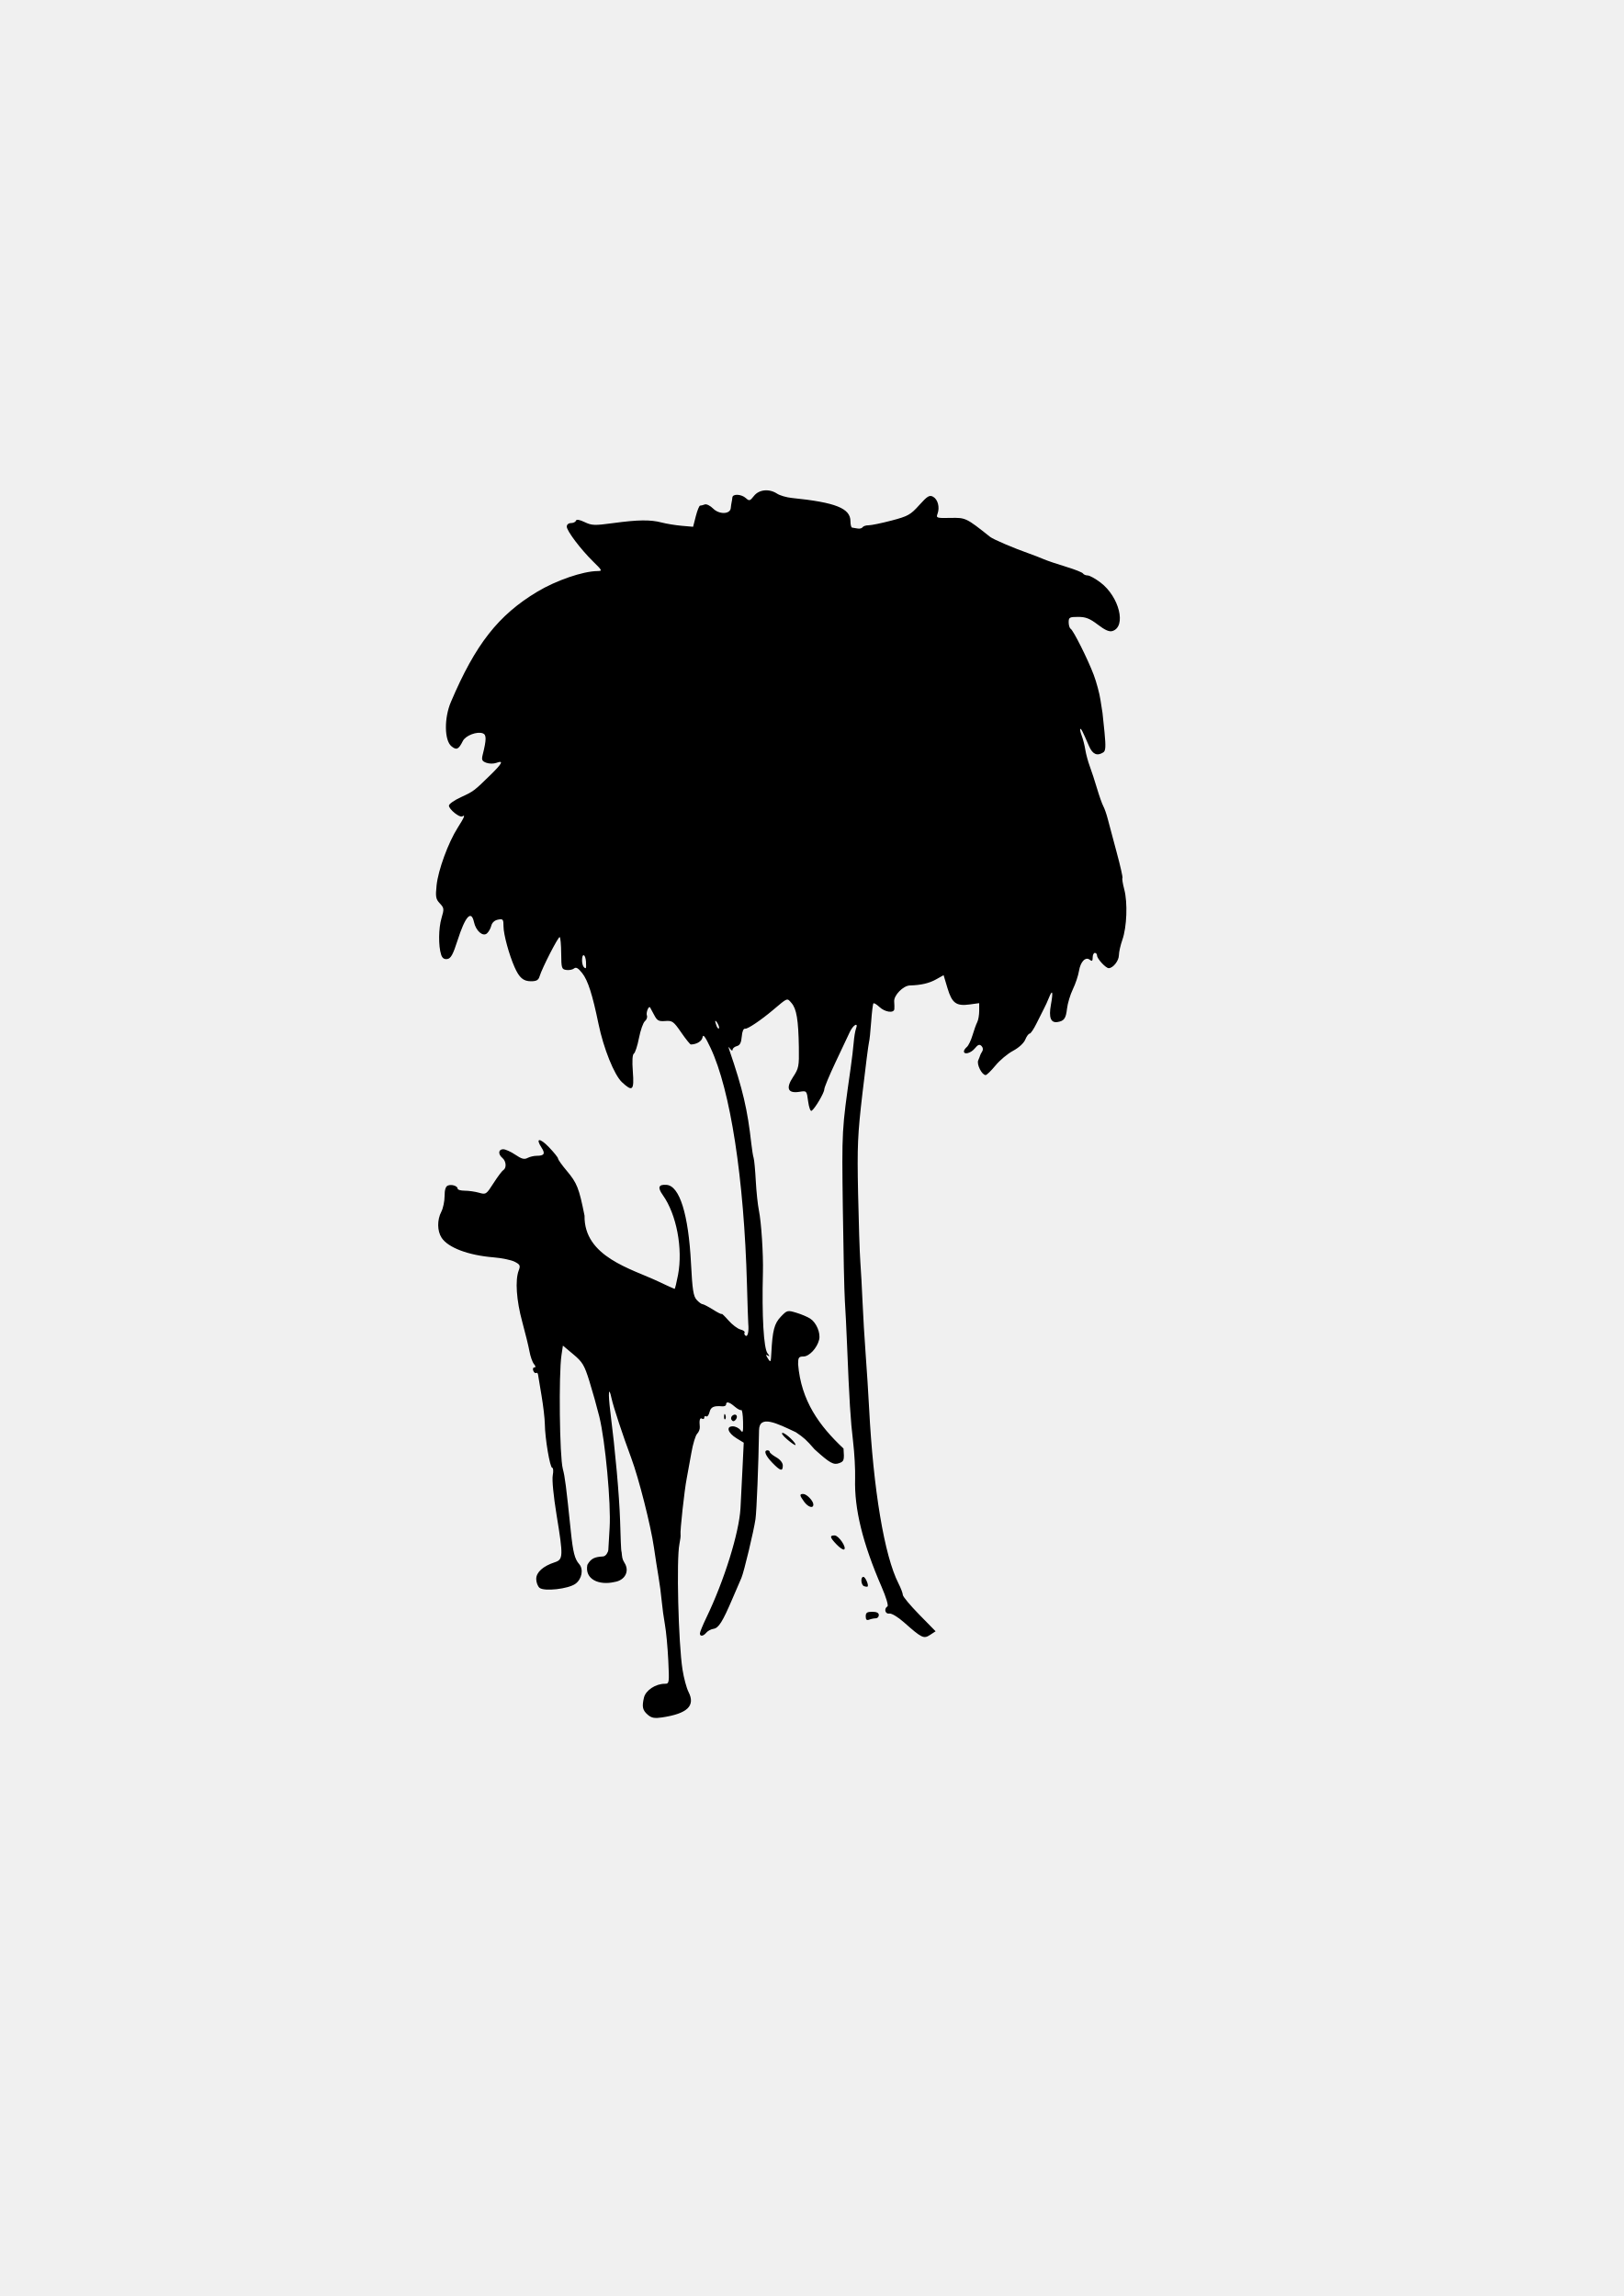
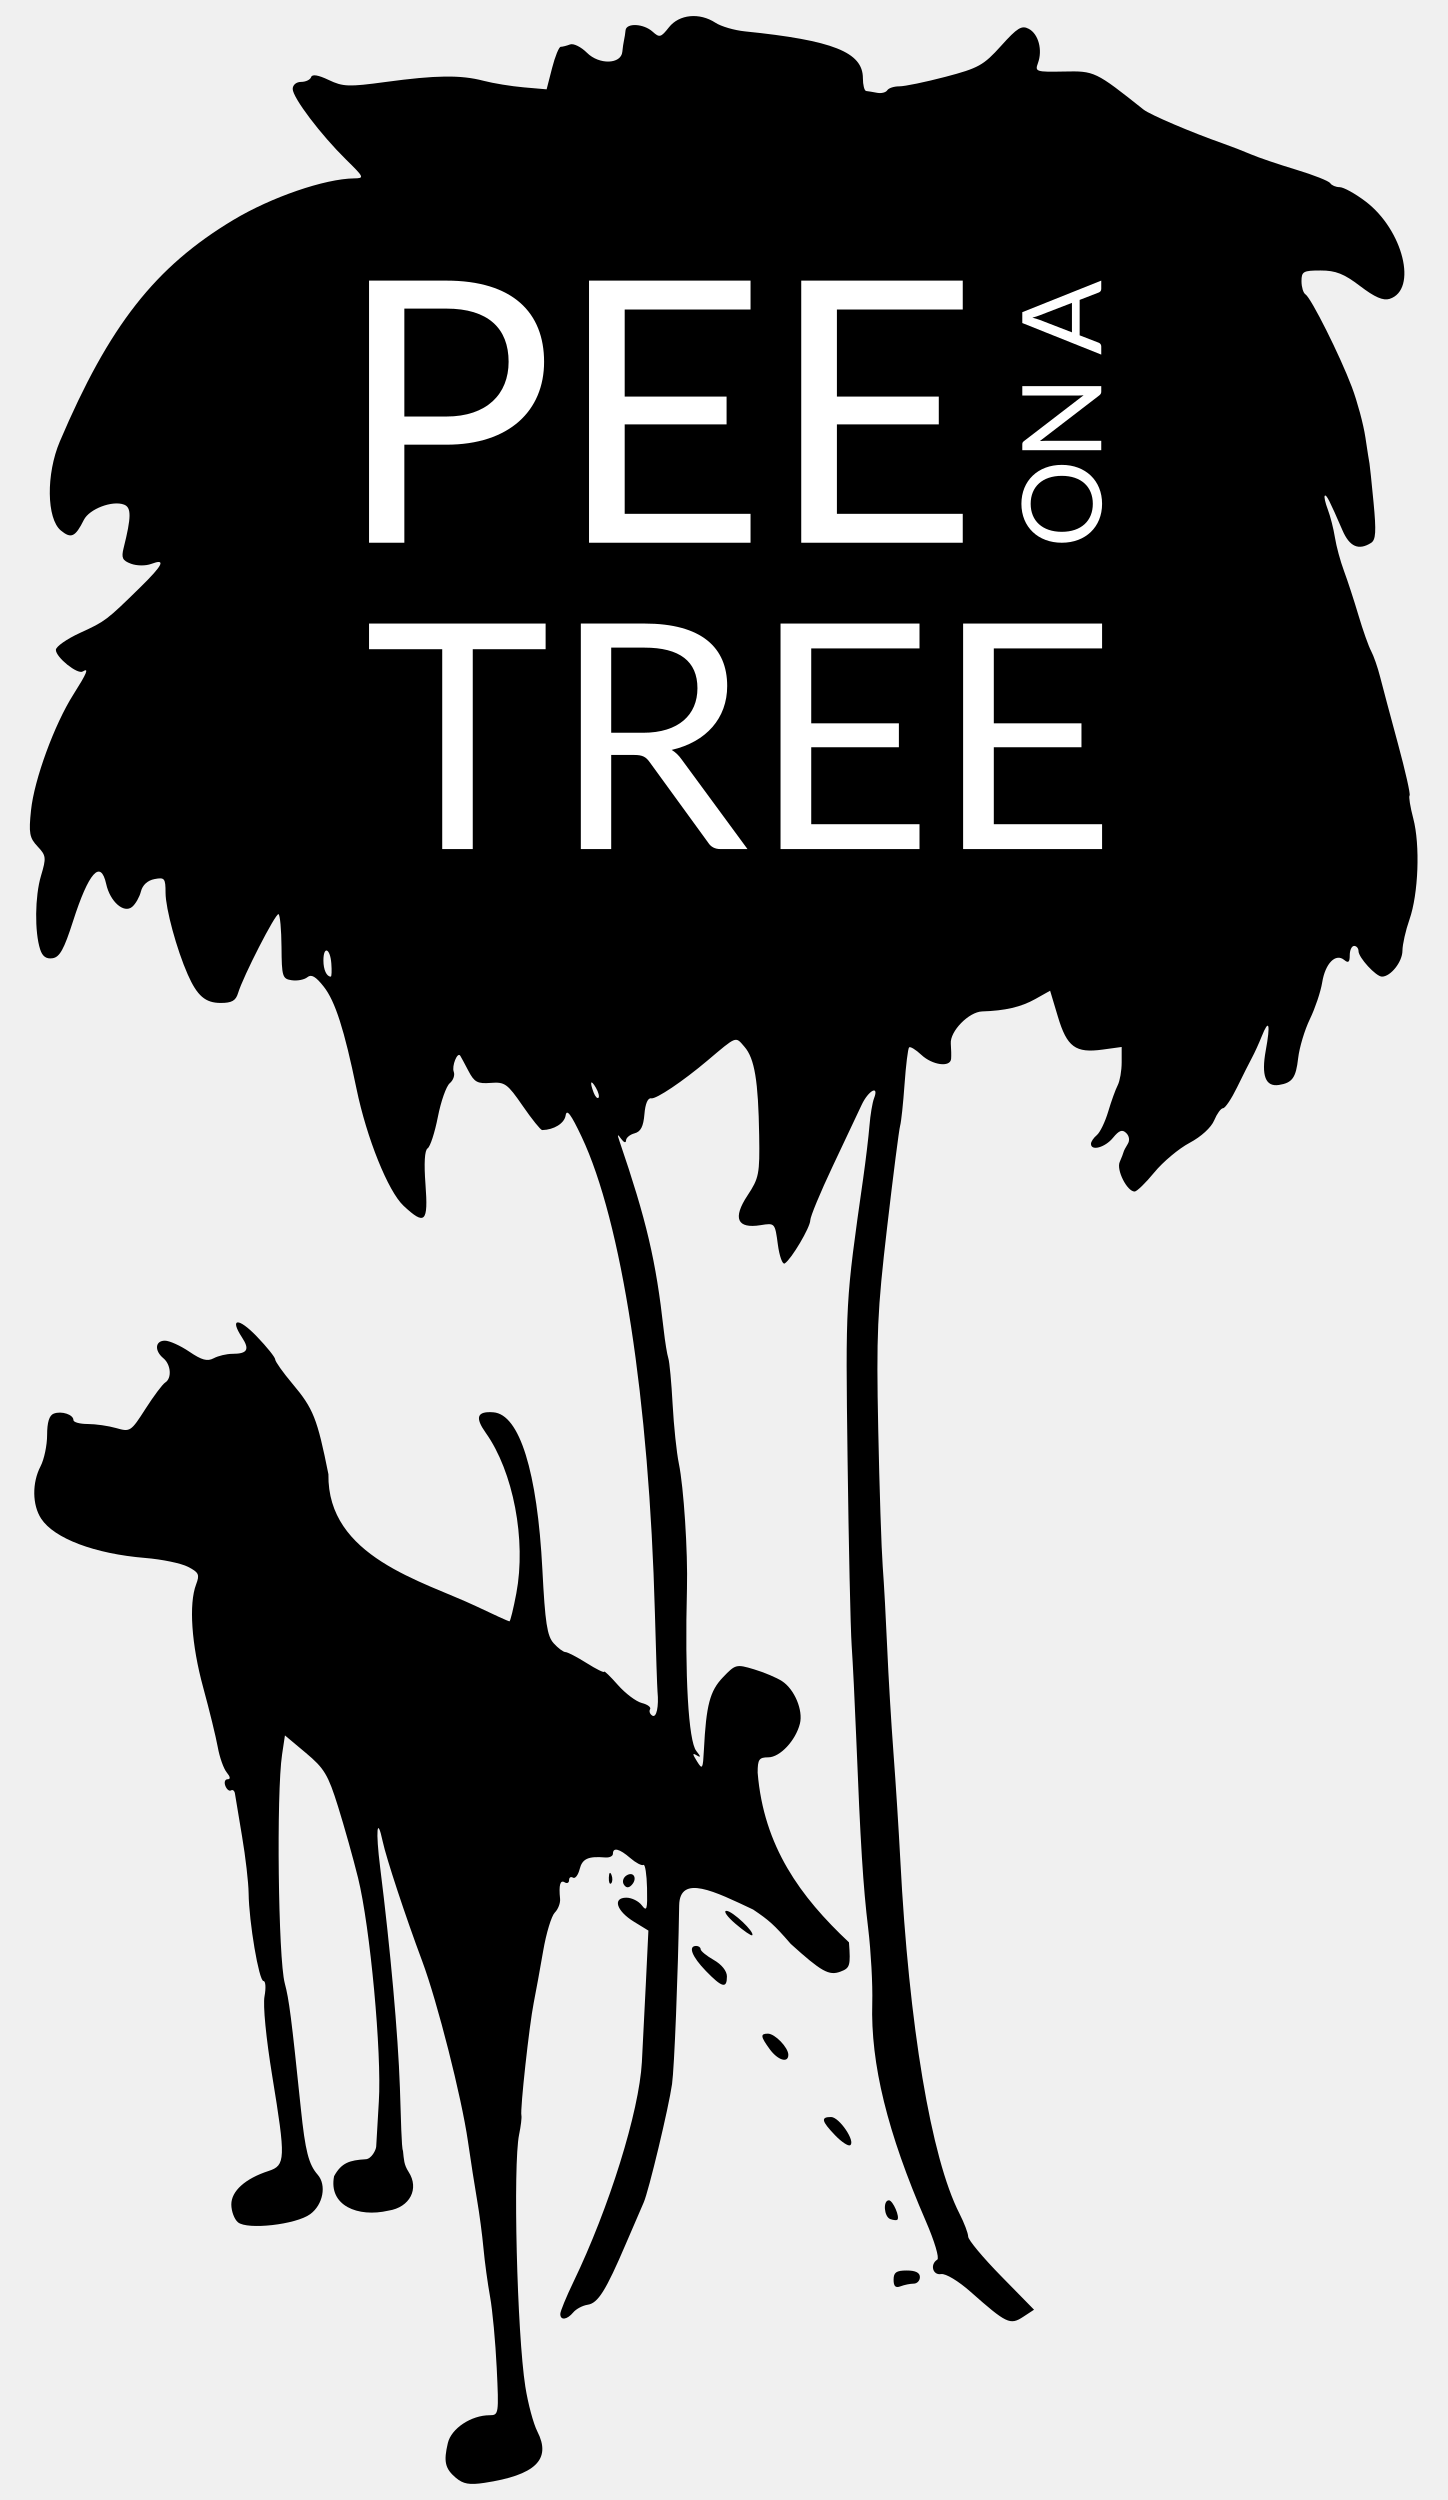
- <svg xmlns="http://www.w3.org/2000/svg" width="744.094" height="1052.362" id="svg2" version="1.1">
+ <svg xmlns="http://www.w3.org/2000/svg" width="330" height="570" id="svg2" version="1.1">
  <defs id="defs4" />
-   <g id="layer1">
-     <path style="fill:#000000" d="m 296.95,786.039 c -2.485,-2.115 -2.851,-3.692 -1.842,-7.953 0.787,-3.324 5.324,-6.335 9.544,-6.335 2.052,0 2.099,-0.312 1.598,-10.75 -0.284,-5.912 -0.965,-13.225 -1.515,-16.25 -0.549,-3.025 -1.225,-7.975 -1.501,-11 -0.276,-3.025 -0.929,-7.975 -1.452,-11 -0.522,-3.025 -1.469,-9.1 -2.103,-13.5 -1.447,-10.037 -6.966,-31.776 -10.409,-41 -3.84,-10.287 -8.209,-23.523 -9.017,-27.322 -1.294,-6.078 -1.638,-2.52 -0.576,5.958 2.338,18.675 4.077,38.06 4.495,50.109 0.243,7.01 0.364,13.912 0.705,14.464 0.226,2.043 0.187,3.098 1.266,4.788 2.52,3.846 0.312,8.117 -4.579,8.857 -6.969,1.618 -13.713,-1.145 -12.396,-7.856 1.699,-3.097 3.562,-3.633 7.135,-3.858 1.407,0 2.448,-2.204 2.467,-2.892 0.019,-0.688 0.289,-5.3 0.6,-10.25 0.694,-11.042 -1.981,-39.857 -4.734,-51 -1.087,-4.4 -3.139,-11.716 -4.558,-16.257 -2.281,-7.297 -3.135,-8.721 -7.348,-12.248 l -4.767,-3.991 -0.65,4.335 c -1.321,8.812 -0.882,46.532 0.607,52.162 0.996,3.765 1.493,7.632 3.666,28.549 1.012,9.743 1.779,12.757 3.844,15.113 2.075,2.367 1.235,6.825 -1.693,8.986 -3.234,2.388 -14.337,3.647 -16.479,1.87 -0.837,-0.695 -1.521,-2.527 -1.521,-4.072 0,-3.057 3.167,-5.902 8.5,-7.636 3.872,-1.259 3.928,-2.708 0.839,-21.591 -1.431,-8.752 -2.152,-16.197 -1.767,-18.25 0.358,-1.907 0.25,-3.468 -0.24,-3.468 -1.034,0 -3.307,-13.428 -3.387,-20.008 -0.03,-2.47 -0.706,-8.317 -1.501,-12.992 -0.796,-4.675 -1.521,-9.043 -1.612,-9.706 -0.091,-0.663 -0.493,-1.003 -0.894,-0.756 -0.401,0.248 -0.987,-0.222 -1.302,-1.044 -0.315,-0.822 -0.082,-1.494 0.518,-1.494 0.703,0 0.633,-0.552 -0.198,-1.553 -0.709,-0.854 -1.627,-3.442 -2.041,-5.75 -0.414,-2.308 -1.914,-8.448 -3.333,-13.644 -2.667,-9.759 -3.302,-19.026 -1.61,-23.477 0.854,-2.247 0.633,-2.729 -1.845,-4.011 -1.549,-0.801 -5.924,-1.71 -9.721,-2.019 -11.522,-0.939 -20.792,-4.435 -23.756,-8.959 -2.048,-3.126 -2.108,-8.181 -0.142,-11.951 0.822,-1.575 1.494,-4.79 1.494,-7.143 0,-2.881 0.49,-4.467 1.5,-4.854 1.78,-0.683 4.5,0.204 4.5,1.469 0,0.491 1.465,0.893 3.257,0.893 1.791,0 4.721,0.42 6.512,0.934 3.171,0.909 3.343,0.796 6.66,-4.39 1.873,-2.928 3.893,-5.624 4.488,-5.993 1.565,-0.967 1.33,-4.102 -0.417,-5.551 -2.082,-1.728 -1.877,-4 0.36,-4 1.023,0 3.522,1.128 5.554,2.506 2.858,1.94 4.118,2.279 5.574,1.5 1.034,-0.554 2.96,-1.006 4.28,-1.006 3.4,0 3.973,-0.984 2.173,-3.731 -2.929,-4.471 -0.847,-4.614 3.364,-0.232 2.307,2.401 4.195,4.757 4.195,5.235 0,0.478 1.771,2.975 3.936,5.549 4.769,5.67 5.641,7.864 8.202,20.634 -0.304,18.861 21.476,24.318 33.698,30.102 3.965,1.894 7.373,3.444 7.573,3.444 0.2,0 0.908,-2.883 1.573,-6.407 2.289,-12.129 -0.691,-27.757 -6.973,-36.58 -2.519,-3.538 -1.988,-4.969 1.741,-4.682 5.959,0.458 10.021,13.515 11.174,35.915 0.624,12.13 1.081,15.101 2.572,16.75 0.998,1.102 2.203,2.004 2.679,2.004 0.476,0 2.656,1.131 4.845,2.513 2.189,1.382 3.98,2.266 3.98,1.965 0,-0.301 1.4,1.047 3.111,2.996 1.711,1.949 4.183,3.813 5.493,4.141 1.31,0.329 2.152,0.969 1.872,1.422 -0.28,0.453 -0.052,1.107 0.507,1.452 0.951,0.588 1.52,-2.042 1.187,-5.49 -0.08,-0.825 -0.348,-8.925 -0.597,-18 -1.332,-48.581 -7.587,-89.2 -16.707,-108.5 -2.429,-5.14 -3.397,-6.429 -3.643,-4.852 -0.281,1.801 -2.651,3.28 -5.351,3.338 -0.346,0.008 -2.339,-2.471 -4.431,-5.507 -3.508,-5.093 -4.074,-5.5 -7.307,-5.25 -3.006,0.232 -3.727,-0.155 -5.069,-2.729 -0.861,-1.65 -1.702,-3.212 -1.87,-3.471 -0.64,-0.99 -1.984,2.358 -1.478,3.678 0.293,0.764 -0.118,1.93 -0.913,2.591 -0.795,0.661 -2.017,4.125 -2.716,7.699 -0.698,3.573 -1.748,6.792 -2.331,7.153 -0.683,0.422 -0.856,3.368 -0.487,8.253 0.655,8.655 -0.123,9.409 -4.999,4.847 -3.52,-3.293 -8.423,-15.486 -10.73,-26.681 -2.778,-13.482 -4.847,-19.941 -7.455,-23.268 -1.827,-2.331 -2.841,-2.921 -3.742,-2.173 -0.68,0.564 -2.273,0.879 -3.541,0.699 -2.158,-0.306 -2.309,-0.788 -2.361,-7.572 -0.031,-3.985 -0.338,-7.36 -0.683,-7.5 -0.667,-0.271 -8.084,14.203 -9.221,17.995 -0.521,1.738 -1.42,2.25 -3.953,2.25 -3.511,0 -5.361,-1.598 -7.526,-6.5 -2.517,-5.699 -5.046,-15.012 -5.054,-18.611 -0.007,-3.316 -0.213,-3.572 -2.518,-3.131 -1.577,0.301 -2.729,1.351 -3.098,2.82 -0.323,1.287 -1.227,2.871 -2.008,3.519 -1.888,1.567 -5.027,-1.197 -5.906,-5.201 -1.264,-5.754 -3.993,-2.693 -7.574,8.492 -2.044,6.386 -3.036,8.177 -4.664,8.42 -1.43,0.213 -2.299,-0.404 -2.817,-2 -1.294,-3.987 -1.206,-12.129 0.18,-16.778 1.242,-4.164 1.189,-4.623 -0.781,-6.719 -1.846,-1.965 -2.034,-3.012 -1.485,-8.27 0.73,-6.988 5.329,-19.547 9.655,-26.368 3.12,-4.92 3.628,-6.174 2.125,-5.245 -1.192,0.737 -6.118,-3.23 -6.118,-4.927 0,-0.745 2.488,-2.493 5.53,-3.886 5.764,-2.639 5.997,-2.815 13.72,-10.388 5.224,-5.122 5.927,-6.621 2.5,-5.33 -1.252,0.472 -3.299,0.456 -4.615,-0.035 -1.973,-0.736 -2.251,-1.336 -1.679,-3.622 1.759,-7.026 1.78,-9.212 0.095,-9.858 -2.659,-1.02 -7.924,0.981 -9.174,3.486 -1.947,3.906 -2.897,4.345 -5.231,2.422 -3.269,-2.693 -3.393,-12.895 -0.248,-20.29 11.257,-26.466 21.727,-39.829 39.6,-50.546 8.641,-5.181 20.814,-9.367 27.5,-9.457 2.389,-0.032 2.308,-0.221 -1.811,-4.265 -5.796,-5.69 -12.189,-14.147 -12.189,-16.125 0,-0.917 0.823,-1.607 1.917,-1.607 1.054,0 2.08,-0.49 2.28,-1.089 0.239,-0.717 1.604,-0.497 3.998,0.644 3.28,1.564 4.545,1.61 12.97,0.465 11.525,-1.565 17.163,-1.635 22.336,-0.276 2.2,0.578 6.338,1.253 9.197,1.501 l 5.197,0.45 1.243,-4.848 c 0.683,-2.666 1.571,-4.848 1.972,-4.848 0.401,0 1.362,-0.243 2.135,-0.539 0.773,-0.297 2.506,0.561 3.851,1.905 2.775,2.775 7.792,2.63 8.059,-0.233 0.084,-0.898 0.257,-2.083 0.385,-2.633 0.128,-0.55 0.284,-1.562 0.348,-2.25 0.162,-1.753 4.116,-1.559 6.173,0.302 1.566,1.417 1.889,1.331 3.723,-1 2.335,-2.968 6.966,-3.42 10.607,-1.034 1.274,0.835 4.296,1.719 6.715,1.964 20.088,2.039 26.898,4.741 26.898,10.673 0,1.565 0.338,2.879 0.75,2.922 0.412,0.042 1.536,0.227 2.496,0.411 0.96,0.184 1.999,-0.075 2.309,-0.577 0.31,-0.501 1.549,-0.905 2.754,-0.897 1.205,0.007 5.929,-0.968 10.498,-2.167 7.549,-1.981 8.709,-2.627 12.706,-7.072 3.72,-4.138 4.695,-4.734 6.321,-3.864 2.207,1.181 3.175,4.834 2.072,7.817 -0.718,1.94 -0.412,2.039 5.919,1.909 7.011,-0.144 7.139,-0.082 18.176,8.685 1.462,1.161 10.969,5.22 18,7.685 1.925,0.675 4.85,1.809 6.5,2.521 1.65,0.711 6.263,2.278 10.251,3.481 3.988,1.203 7.502,2.593 7.809,3.089 0.307,0.496 1.274,0.902 2.151,0.902 0.876,0 3.525,1.462 5.885,3.25 8.588,6.503 11.958,20.17 5.481,22.225 -1.445,0.459 -3.394,-0.389 -6.701,-2.914 -3.697,-2.823 -5.567,-3.561 -9.02,-3.561 -3.952,0 -4.356,0.227 -4.356,2.441 0,1.343 0.406,2.692 0.903,2.999 1.28,0.791 7.86,13.93 10.57,21.105 1.256,3.325 2.648,8.5 3.095,11.5 0.447,3 0.867,5.68 0.934,5.955 0.067,0.275 0.483,4.267 0.925,8.87 0.638,6.649 0.522,8.548 -0.562,9.235 -2.836,1.796 -4.898,0.893 -6.519,-2.855 -2.974,-6.875 -3.679,-8.25 -4.041,-7.887 -0.198,0.198 0.115,1.609 0.695,3.135 0.58,1.526 1.311,4.401 1.625,6.389 0.313,1.987 1.241,5.414 2.062,7.614 0.821,2.2 2.31,6.763 3.31,10.141 1,3.377 2.295,7.032 2.877,8.12 0.583,1.089 1.502,3.725 2.042,5.859 0.541,2.134 2.373,9 4.071,15.259 1.699,6.259 2.895,11.573 2.658,11.81 -0.237,0.237 0.139,2.59 0.835,5.229 1.602,6.072 1.181,17.234 -0.871,23.081 -0.868,2.475 -1.585,5.668 -1.593,7.095 -0.014,2.534 -2.679,5.905 -4.669,5.905 -1.354,0 -5.346,-4.342 -5.346,-5.814 0,-0.652 -0.45,-1.186 -1,-1.186 -0.55,0 -1,0.955 -1,2.122 0,1.587 -0.316,1.86 -1.253,1.083 -1.97,-1.635 -4.331,0.77 -5.032,5.127 -0.339,2.107 -1.599,5.861 -2.799,8.341 -1.2,2.48 -2.407,6.503 -2.682,8.941 -0.502,4.453 -1.335,5.61 -4.38,6.085 -3.065,0.478 -4.052,-2.11 -3.002,-7.873 1.112,-6.1 0.741,-7.388 -0.923,-3.205 -0.63,1.584 -1.632,3.779 -2.227,4.879 -0.595,1.1 -2.122,4.138 -3.395,6.75 -1.272,2.612 -2.708,4.75 -3.19,4.75 -0.482,0 -1.391,1.244 -2.021,2.764 -0.675,1.63 -2.977,3.736 -5.61,5.133 -2.456,1.303 -6.075,4.334 -8.043,6.736 -1.968,2.402 -3.988,4.367 -4.489,4.367 -1.722,0 -4.204,-4.92 -3.402,-6.742 0.425,-0.967 0.819,-1.983 0.875,-2.258 0.056,-0.275 0.483,-1.102 0.949,-1.837 0.506,-0.799 0.371,-1.806 -0.336,-2.5 -0.903,-0.887 -1.62,-0.629 -3.023,1.087 -1.809,2.213 -5.019,3.091 -5.019,1.372 0,-0.483 0.601,-1.376 1.335,-1.986 0.734,-0.609 1.903,-3.027 2.598,-5.372 0.694,-2.345 1.668,-5.046 2.165,-6.001 0.496,-0.955 0.903,-3.309 0.903,-5.231 l 0,-3.494 -4.35,0.596 c -6.188,0.848 -8.115,-0.57 -10.191,-7.502 l -1.774,-5.921 -3.399,1.909 c -3.214,1.805 -6.884,2.659 -12.082,2.812 -3.046,0.09 -7.388,4.54 -7.162,7.341 0.099,1.225 0.13,2.789 0.069,3.477 -0.177,2 -4.275,1.444 -6.792,-0.921 -1.271,-1.194 -2.525,-1.956 -2.786,-1.695 -0.262,0.262 -0.729,4.051 -1.039,8.421 -0.31,4.37 -0.762,8.62 -1.006,9.445 -0.244,0.825 -1.578,11.24 -2.965,23.144 -2.243,19.251 -2.468,24.337 -2.028,46 0.272,13.396 0.733,27.506 1.025,31.356 0.292,3.85 0.75,12.175 1.019,18.5 0.269,6.325 0.913,17.125 1.432,24 0.519,6.875 1.223,17.9 1.565,24.5 1.948,37.583 7.012,67.849 13.471,80.51 1.097,2.151 1.995,4.519 1.995,5.263 0,0.744 3.38,4.798 7.51,9.01 l 7.51,7.658 -2.51,1.645 c -2.934,1.923 -3.774,1.521 -11.942,-5.71 -2.818,-2.495 -5.711,-4.234 -6.75,-4.058 -1.907,0.323 -2.581,-2.228 -0.868,-3.287 0.536,-0.331 -0.604,-4.169 -2.616,-8.809 -8.765,-20.207 -12.607,-35.859 -12.202,-49.722 0.12,-4.125 -0.298,-11.775 -0.93,-17 -1.156,-9.565 -1.756,-19.157 -2.749,-44 -0.297,-7.425 -0.755,-16.65 -1.018,-20.5 -0.263,-3.85 -0.683,-22.975 -0.933,-42.5 -0.462,-36.081 -0.489,-35.598 3.56,-64 0.588,-4.125 1.232,-9.525 1.431,-12 0.199,-2.475 0.668,-5.287 1.042,-6.25 1.227,-3.153 -1.267,-1.831 -2.83,1.5 -0.839,1.788 -3.815,8.098 -6.614,14.024 -2.799,5.926 -5.089,11.447 -5.089,12.27 0,1.611 -4.329,8.923 -5.833,9.853 -0.503,0.311 -1.208,-1.646 -1.566,-4.349 -0.649,-4.895 -0.665,-4.912 -3.923,-4.383 -5.362,0.87 -6.436,-1.562 -2.99,-6.773 2.622,-3.965 2.802,-4.892 2.659,-13.681 -0.202,-12.489 -1.042,-17.553 -3.352,-20.216 -2.102,-2.424 -1.642,-2.597 -8.499,3.19 -5.587,4.715 -11.646,8.784 -12.752,8.563 -0.78,-0.155 -1.362,1.193 -1.561,3.613 -0.231,2.816 -0.84,3.998 -2.25,4.367 -1.063,0.278 -1.94,1.016 -1.948,1.639 -0.01,0.625 -0.499,0.461 -1.094,-0.367 -0.87,-1.21 -0.947,-1.113 -0.396,0.5 6.173,18.088 8.327,27.276 10.08,43 0.307,2.75 0.781,5.673 1.055,6.496 0.274,0.823 0.715,5.548 0.982,10.5 0.267,4.952 0.905,11.029 1.418,13.504 1.112,5.364 2.072,20.123 1.853,28.5 -0.52,19.871 0.342,34.851 2.132,37.054 1.025,1.261 1.075,1.582 0.163,1.033 -1.099,-0.661 -1.099,-0.433 0,1.341 1.222,1.974 1.343,1.771 1.569,-2.645 0.525,-10.237 1.357,-13.407 4.337,-16.526 2.851,-2.983 3.05,-3.034 7.103,-1.82 2.294,0.687 5.17,1.904 6.391,2.705 2.822,1.849 4.825,6.623 4.058,9.676 -0.968,3.858 -4.556,7.682 -7.208,7.682 -2.107,0 -2.427,0.461 -2.427,3.5 1.373,16.818 9.728,28.276 20.82,38.685 0.388,5.357 0.241,5.857 -1.95,6.678 -2.604,0.975 -4.312,0.021 -11.33,-6.331 -3.853,-4.453 -4.968,-5.39 -8.568,-7.825 -8.727,-4.111 -16.725,-8.168 -16.866,-0.957 -0.256,15.822 -1.103,37.045 -1.626,40.75 -0.753,5.334 -5.338,24.481 -6.466,27 -0.492,1.1 -2.314,5.322 -4.048,9.382 -4.582,10.728 -6.368,13.58 -8.722,13.928 -1.154,0.171 -2.635,0.958 -3.292,1.75 -1.412,1.702 -2.95,1.887 -2.95,0.354 0,-0.597 1.337,-3.86 2.971,-7.25 8.182,-16.978 15.004,-38.873 15.629,-50.164 0.183,-3.3 0.592,-11.4 0.909,-18 l 0.577,-12 -3.282,-2.013 c -4.005,-2.457 -4.965,-5.487 -1.738,-5.487 1.217,0 2.804,0.787 3.526,1.75 1.132,1.508 1.295,0.962 1.185,-3.951 -0.07,-3.135 -0.441,-5.507 -0.824,-5.271 -0.383,0.236 -1.722,-0.461 -2.978,-1.549 -2.493,-2.162 -3.976,-2.532 -3.976,-0.991 0,0.544 -0.787,0.922 -1.75,0.842 -3.897,-0.327 -5.241,0.287 -5.838,2.663 -0.344,1.371 -1.028,2.245 -1.519,1.941 -0.491,-0.304 -0.893,-0.049 -0.893,0.566 0,0.615 -0.45,0.84 -1,0.5 -1.021,-0.631 -1.371,0.621 -1.051,3.757 0.099,0.967 -0.443,2.38 -1.204,3.14 -0.761,0.761 -1.953,4.695 -2.649,8.743 -0.696,4.048 -1.669,9.385 -2.161,11.86 -1.015,5.108 -3.118,24.325 -2.804,25.637 0.113,0.475 -0.121,2.438 -0.52,4.363 -1.427,6.877 -0.476,45.408 1.42,57.5 0.604,3.85 1.837,8.445 2.74,10.211 3.265,6.382 -0.444,9.963 -12.135,11.716 -3.363,0.504 -4.786,0.252 -6.421,-1.14 z M 328.858,469.076 c -1.179,-2.027 -1.464,-1.378 -0.499,1.136 0.343,0.894 0.834,1.414 1.092,1.157 0.257,-0.257 -0.009,-1.289 -0.593,-2.293 z m -60.319,-28.325 c -0.268,-3.518 -1.803,-4.085 -1.803,-0.667 0,2.092 0.723,3.667 1.683,3.667 0.192,0 0.246,-1.35 0.121,-3 z m 128.197,300.107 c 0,-1.674 0.616,-2.107 3,-2.107 2,0 3,0.5 3,1.5 0,0.825 -0.638,1.5 -1.418,1.5 -0.78,0 -2.13,0.273 -3,0.607 -1.134,0.435 -1.582,0.01 -1.582,-1.5 z m -0.75,-13.827 c -1.44,-0.514 -1.719,-4.28 -0.317,-4.28 0.914,0 2.58,3.873 1.909,4.439 -0.188,0.158 -0.904,0.087 -1.591,-0.159 z m -12.597,-19.12 c -3.104,-3.24 -3.304,-4.162 -0.903,-4.153 1.872,0.01 5.662,5.621 4.344,6.436 -0.433,0.268 -1.982,-0.759 -3.441,-2.282 z m -14.903,-19.629 c -2.103,-2.891 -2.176,-3.53 -0.405,-3.53 1.601,0 4.655,3.168 4.655,4.829 0,1.976 -2.403,1.242 -4.25,-1.298 z m -14.554,-17.828 c -3.176,-3.277 -4.11,-5.702 -2.196,-5.702 0.55,0 1.003,0.338 1.006,0.75 0,0.412 1.353,1.517 3,2.454 1.795,1.021 2.994,2.523 2.994,3.75 0,2.853 -1.104,2.566 -4.804,-1.251 z m 6.762,-10.742 c -1.902,-1.626 -2.835,-2.957 -2.073,-2.958 1.371,0 6.547,4.899 5.879,5.567 -0.191,0.191 -1.903,-0.983 -3.805,-2.609 z m -25.474,-8.985 c -0.407,-0.659 -0.121,-1.584 0.637,-2.055 1.663,-1.033 2.559,0.798 1.103,2.254 -0.666,0.666 -1.247,0.6 -1.741,-0.199 z m -3.406,-1.559 c 0.048,-1.165 0.285,-1.402 0.604,-0.604 0.289,0.722 0.253,1.584 -0.079,1.917 -0.332,0.332 -0.569,-0.258 -0.525,-1.312 z" id="path2996" />
-     <g id="g3017" transform="translate(139.401,-2.020305)">
-       <g style="fill:#ffffff" transform="matrix(0.5976279,0,0,0.5976279,-212.2562,103.922)" id="g3007">
-         <flowRoot xml:space="preserve" id="flowRoot2983" style="font-size:40px;font-style:normal;font-variant:normal;font-weight:normal;font-stretch:normal;line-height:125%;letter-spacing:0px;word-spacing:0px;fill:#ffffff;fill-opacity:1;stroke:none;font-family:Lato;-inkscape-font-specification:Lato" transform="matrix(3.489184,0,0,3.489184,-865.9882,-694.9071)">
-           <flowRegion id="flowRegion2985">
-             <rect id="rect2987" width="398" height="141.421" x="412.142" y="274.545" style="font-style:normal;font-variant:normal;font-weight:normal;font-stretch:normal;fill:#ffffff;font-family:Lato;-inkscape-font-specification:Lato" />
-           </flowRegion>
-           <flowPara id="flowPara2989" style="font-weight:normal;fill:#ffffff;-inkscape-font-specification:Lato Bold">PEE</flowPara>
-         </flowRoot>
-         <flowRoot xml:space="preserve" id="flowRoot2991" style="font-size:40px;font-style:normal;font-variant:normal;font-weight:normal;font-stretch:normal;line-height:125%;letter-spacing:0px;word-spacing:0px;fill:#ffffff;fill-opacity:1;stroke:none;font-family:Lato;-inkscape-font-specification:Lato" transform="matrix(0,-1.051062,1.051062,0,293.2381,909.5361)">
-           <flowRegion id="flowRegion2993">
-             <rect id="rect2995" width="264.66" height="127.279" x="476.792" y="502.839" style="font-style:normal;font-variant:normal;font-weight:normal;font-stretch:normal;fill:#ffffff;font-family:Lato;-inkscape-font-specification:Lato" />
-           </flowRegion>
-           <flowPara id="flowPara2997">ON A</flowPara>
-         </flowRoot>
-       </g>
-       <flowRoot transform="matrix(1.794072,0,0,1.794072,-559.1985,-972.4287)" style="font-size:40px;font-style:normal;font-variant:normal;font-weight:normal;font-stretch:normal;line-height:125%;letter-spacing:0px;word-spacing:0px;fill:#ffffff;fill-opacity:1;stroke:none;font-family:Lato;-inkscape-font-specification:Lato" id="flowRoot2999" xml:space="preserve">
-         <flowRegion id="flowRegion3001">
-           <rect style="font-style:normal;font-variant:normal;font-weight:normal;font-stretch:normal;fill:#ffffff;font-family:Lato;-inkscape-font-specification:Lato" y="733.154" x="387.899" height="147.482" width="311.127" id="rect3003" />
-         </flowRegion>
-         <flowPara style="font-weight:normal;fill:#ffffff;-inkscape-font-specification:Lato Bold" id="flowPara3005">TREE</flowPara>
-       </flowRoot>
+   <g id="layer1" transform="translate(0,-482.3622)">
+     <g id="g2993" transform="translate(-192.9972,261.2833)">
+       <path id="path2996" d="m 296.95,786.039 c -2.485,-2.115 -2.851,-3.692 -1.842,-7.953 0.787,-3.324 5.324,-6.335 9.544,-6.335 2.052,0 2.099,-0.312 1.598,-10.75 -0.284,-5.912 -0.965,-13.225 -1.515,-16.25 -0.549,-3.025 -1.225,-7.975 -1.501,-11 -0.276,-3.025 -0.929,-7.975 -1.452,-11 -0.522,-3.025 -1.469,-9.1 -2.103,-13.5 -1.447,-10.037 -6.966,-31.776 -10.409,-41 -3.84,-10.287 -8.209,-23.523 -9.017,-27.322 -1.294,-6.078 -1.638,-2.52 -0.576,5.958 2.338,18.675 4.077,38.06 4.495,50.109 0.243,7.01 0.364,13.912 0.705,14.464 0.226,2.043 0.187,3.098 1.266,4.788 2.52,3.846 0.312,8.117 -4.579,8.857 -6.969,1.618 -13.713,-1.145 -12.396,-7.856 1.699,-3.097 3.562,-3.633 7.135,-3.858 1.407,0 2.448,-2.204 2.467,-2.892 0.019,-0.688 0.289,-5.3 0.6,-10.25 0.694,-11.042 -1.981,-39.857 -4.734,-51 -1.087,-4.4 -3.139,-11.716 -4.558,-16.257 -2.281,-7.297 -3.135,-8.721 -7.348,-12.248 l -4.767,-3.991 -0.65,4.335 c -1.321,8.812 -0.882,46.532 0.607,52.162 0.996,3.765 1.493,7.632 3.666,28.549 1.012,9.743 1.779,12.757 3.844,15.113 2.075,2.367 1.235,6.825 -1.693,8.986 -3.234,2.388 -14.337,3.647 -16.479,1.87 -0.837,-0.695 -1.521,-2.527 -1.521,-4.072 0,-3.057 3.167,-5.902 8.5,-7.636 3.872,-1.259 3.928,-2.708 0.839,-21.591 -1.431,-8.752 -2.152,-16.197 -1.767,-18.25 0.358,-1.907 0.25,-3.468 -0.24,-3.468 -1.034,0 -3.307,-13.428 -3.387,-20.008 -0.03,-2.47 -0.706,-8.317 -1.501,-12.992 -0.796,-4.675 -1.521,-9.043 -1.612,-9.706 -0.091,-0.663 -0.493,-1.003 -0.894,-0.756 -0.401,0.248 -0.987,-0.222 -1.302,-1.044 -0.315,-0.822 -0.082,-1.494 0.518,-1.494 0.703,0 0.633,-0.552 -0.198,-1.553 -0.709,-0.854 -1.627,-3.442 -2.041,-5.75 -0.414,-2.308 -1.914,-8.448 -3.333,-13.644 -2.667,-9.759 -3.302,-19.026 -1.61,-23.477 0.854,-2.247 0.633,-2.729 -1.845,-4.011 -1.549,-0.801 -5.924,-1.71 -9.721,-2.019 -11.522,-0.939 -20.792,-4.435 -23.756,-8.959 -2.048,-3.126 -2.108,-8.181 -0.142,-11.951 0.822,-1.575 1.494,-4.79 1.494,-7.143 0,-2.881 0.49,-4.467 1.5,-4.854 1.78,-0.683 4.5,0.204 4.5,1.469 0,0.491 1.465,0.893 3.257,0.893 1.791,0 4.721,0.42 6.512,0.934 3.171,0.909 3.343,0.796 6.66,-4.39 1.873,-2.928 3.893,-5.624 4.488,-5.993 1.565,-0.967 1.33,-4.102 -0.417,-5.551 -2.082,-1.728 -1.877,-4 0.36,-4 1.023,0 3.522,1.128 5.554,2.506 2.858,1.94 4.118,2.279 5.574,1.5 1.034,-0.554 2.96,-1.006 4.28,-1.006 3.4,0 3.973,-0.984 2.173,-3.731 -2.929,-4.471 -0.847,-4.614 3.364,-0.232 2.307,2.401 4.195,4.757 4.195,5.235 0,0.478 1.771,2.975 3.936,5.549 4.769,5.67 5.641,7.864 8.202,20.634 -0.304,18.861 21.476,24.318 33.698,30.102 3.965,1.894 7.373,3.444 7.573,3.444 0.2,0 0.908,-2.883 1.573,-6.407 2.289,-12.129 -0.691,-27.757 -6.973,-36.58 -2.519,-3.538 -1.988,-4.969 1.741,-4.682 5.959,0.458 10.021,13.515 11.174,35.915 0.624,12.13 1.081,15.101 2.572,16.75 0.998,1.102 2.203,2.004 2.679,2.004 0.476,0 2.656,1.131 4.845,2.513 2.189,1.382 3.98,2.266 3.98,1.965 0,-0.301 1.4,1.047 3.111,2.996 1.711,1.949 4.183,3.813 5.493,4.141 1.31,0.329 2.152,0.969 1.872,1.422 -0.28,0.453 -0.052,1.107 0.507,1.452 0.951,0.588 1.52,-2.042 1.187,-5.49 -0.08,-0.825 -0.348,-8.925 -0.597,-18 -1.332,-48.581 -7.587,-89.2 -16.707,-108.5 -2.429,-5.14 -3.397,-6.429 -3.643,-4.852 -0.281,1.801 -2.651,3.28 -5.351,3.338 -0.346,0.008 -2.339,-2.471 -4.431,-5.507 -3.508,-5.093 -4.074,-5.5 -7.307,-5.25 -3.006,0.232 -3.727,-0.155 -5.069,-2.729 -0.861,-1.65 -1.702,-3.212 -1.87,-3.471 -0.64,-0.99 -1.984,2.358 -1.478,3.678 0.293,0.764 -0.118,1.93 -0.913,2.591 -0.795,0.661 -2.017,4.125 -2.716,7.699 -0.698,3.573 -1.748,6.792 -2.331,7.153 -0.683,0.422 -0.856,3.368 -0.487,8.253 0.655,8.655 -0.123,9.409 -4.999,4.847 -3.52,-3.293 -8.423,-15.486 -10.73,-26.681 -2.778,-13.482 -4.847,-19.941 -7.455,-23.268 -1.827,-2.331 -2.841,-2.921 -3.742,-2.173 -0.68,0.564 -2.273,0.879 -3.541,0.699 -2.158,-0.306 -2.309,-0.788 -2.361,-7.572 -0.031,-3.985 -0.338,-7.36 -0.683,-7.5 -0.667,-0.271 -8.084,14.203 -9.221,17.995 -0.521,1.738 -1.42,2.25 -3.953,2.25 -3.511,0 -5.361,-1.598 -7.526,-6.5 -2.517,-5.699 -5.046,-15.012 -5.054,-18.611 -0.007,-3.316 -0.213,-3.572 -2.518,-3.131 -1.577,0.301 -2.729,1.351 -3.098,2.82 -0.323,1.287 -1.227,2.871 -2.008,3.519 -1.888,1.567 -5.027,-1.197 -5.906,-5.201 -1.264,-5.754 -3.993,-2.693 -7.574,8.492 -2.044,6.386 -3.036,8.177 -4.664,8.42 -1.43,0.213 -2.299,-0.404 -2.817,-2 -1.294,-3.987 -1.206,-12.129 0.18,-16.778 1.242,-4.164 1.189,-4.623 -0.781,-6.719 -1.846,-1.965 -2.034,-3.012 -1.485,-8.27 0.73,-6.988 5.329,-19.547 9.655,-26.368 3.12,-4.92 3.628,-6.174 2.125,-5.245 -1.192,0.737 -6.118,-3.23 -6.118,-4.927 0,-0.745 2.488,-2.493 5.53,-3.886 5.764,-2.639 5.997,-2.815 13.72,-10.388 5.224,-5.122 5.927,-6.621 2.5,-5.33 -1.252,0.472 -3.299,0.456 -4.615,-0.035 -1.973,-0.736 -2.251,-1.336 -1.679,-3.622 1.759,-7.026 1.78,-9.212 0.095,-9.858 -2.659,-1.02 -7.924,0.981 -9.174,3.486 -1.947,3.906 -2.897,4.345 -5.231,2.422 -3.269,-2.693 -3.393,-12.895 -0.248,-20.29 11.257,-26.466 21.727,-39.829 39.6,-50.546 8.641,-5.181 20.814,-9.367 27.5,-9.457 2.389,-0.032 2.308,-0.221 -1.811,-4.265 -5.796,-5.69 -12.189,-14.147 -12.189,-16.125 0,-0.917 0.823,-1.607 1.917,-1.607 1.054,0 2.08,-0.49 2.28,-1.089 0.239,-0.717 1.604,-0.497 3.998,0.644 3.28,1.564 4.545,1.61 12.97,0.465 11.525,-1.565 17.163,-1.635 22.336,-0.276 2.2,0.578 6.338,1.253 9.197,1.501 l 5.197,0.45 1.243,-4.848 c 0.683,-2.666 1.571,-4.848 1.972,-4.848 0.401,0 1.362,-0.243 2.135,-0.539 0.773,-0.297 2.506,0.561 3.851,1.905 2.775,2.775 7.792,2.63 8.059,-0.233 0.084,-0.898 0.257,-2.083 0.385,-2.633 0.128,-0.55 0.284,-1.562 0.348,-2.25 0.162,-1.753 4.116,-1.559 6.173,0.302 1.566,1.417 1.889,1.331 3.723,-1 2.335,-2.968 6.966,-3.42 10.607,-1.034 1.274,0.835 4.296,1.719 6.715,1.964 20.088,2.039 26.898,4.741 26.898,10.673 0,1.565 0.338,2.879 0.75,2.922 0.412,0.042 1.536,0.227 2.496,0.411 0.96,0.184 1.999,-0.075 2.309,-0.577 0.31,-0.501 1.549,-0.905 2.754,-0.897 1.205,0.007 5.929,-0.968 10.498,-2.167 7.549,-1.981 8.709,-2.627 12.706,-7.072 3.72,-4.138 4.695,-4.734 6.321,-3.864 2.207,1.181 3.175,4.834 2.072,7.817 -0.718,1.94 -0.412,2.039 5.919,1.909 7.011,-0.144 7.139,-0.082 18.176,8.685 1.462,1.161 10.969,5.22 18,7.685 1.925,0.675 4.85,1.809 6.5,2.521 1.65,0.711 6.263,2.278 10.251,3.481 3.988,1.203 7.502,2.593 7.809,3.089 0.307,0.496 1.274,0.902 2.151,0.902 0.876,0 3.525,1.462 5.885,3.25 8.588,6.503 11.958,20.17 5.481,22.225 -1.445,0.459 -3.394,-0.389 -6.701,-2.914 -3.697,-2.823 -5.567,-3.561 -9.02,-3.561 -3.952,0 -4.356,0.227 -4.356,2.441 0,1.343 0.406,2.692 0.903,2.999 1.28,0.791 7.86,13.93 10.57,21.105 1.256,3.325 2.648,8.5 3.095,11.5 0.447,3 0.867,5.68 0.934,5.955 0.067,0.275 0.483,4.267 0.925,8.87 0.638,6.649 0.522,8.548 -0.562,9.235 -2.836,1.796 -4.898,0.893 -6.519,-2.855 -2.974,-6.875 -3.679,-8.25 -4.041,-7.887 -0.198,0.198 0.115,1.609 0.695,3.135 0.58,1.526 1.311,4.401 1.625,6.389 0.313,1.987 1.241,5.414 2.062,7.614 0.821,2.2 2.31,6.763 3.31,10.141 1,3.377 2.295,7.032 2.877,8.12 0.583,1.089 1.502,3.725 2.042,5.859 0.541,2.134 2.373,9 4.071,15.259 1.699,6.259 2.895,11.573 2.658,11.81 -0.237,0.237 0.139,2.59 0.835,5.229 1.602,6.072 1.181,17.234 -0.871,23.081 -0.868,2.475 -1.585,5.668 -1.593,7.095 -0.014,2.534 -2.679,5.905 -4.669,5.905 -1.354,0 -5.346,-4.342 -5.346,-5.814 0,-0.652 -0.45,-1.186 -1,-1.186 -0.55,0 -1,0.955 -1,2.122 0,1.587 -0.316,1.86 -1.253,1.083 -1.97,-1.635 -4.331,0.77 -5.032,5.127 -0.339,2.107 -1.599,5.861 -2.799,8.341 -1.2,2.48 -2.407,6.503 -2.682,8.941 -0.502,4.453 -1.335,5.61 -4.38,6.085 -3.065,0.478 -4.052,-2.11 -3.002,-7.873 1.112,-6.1 0.741,-7.388 -0.923,-3.205 -0.63,1.584 -1.632,3.779 -2.227,4.879 -0.595,1.1 -2.122,4.138 -3.395,6.75 -1.272,2.612 -2.708,4.75 -3.19,4.75 -0.482,0 -1.391,1.244 -2.021,2.764 -0.675,1.63 -2.977,3.736 -5.61,5.133 -2.456,1.303 -6.075,4.334 -8.043,6.736 -1.968,2.402 -3.988,4.367 -4.489,4.367 -1.722,0 -4.204,-4.92 -3.402,-6.742 0.425,-0.967 0.819,-1.983 0.875,-2.258 0.056,-0.275 0.483,-1.102 0.949,-1.837 0.506,-0.799 0.371,-1.806 -0.336,-2.5 -0.903,-0.887 -1.62,-0.629 -3.023,1.087 -1.809,2.213 -5.019,3.091 -5.019,1.372 0,-0.483 0.601,-1.376 1.335,-1.986 0.734,-0.609 1.903,-3.027 2.598,-5.372 0.694,-2.345 1.668,-5.046 2.165,-6.001 0.496,-0.955 0.903,-3.309 0.903,-5.231 l 0,-3.494 -4.35,0.596 c -6.188,0.848 -8.115,-0.57 -10.191,-7.502 l -1.774,-5.921 -3.399,1.909 c -3.214,1.805 -6.884,2.659 -12.082,2.812 -3.046,0.09 -7.388,4.54 -7.162,7.341 0.099,1.225 0.13,2.789 0.069,3.477 -0.177,2 -4.275,1.444 -6.792,-0.921 -1.271,-1.194 -2.525,-1.956 -2.786,-1.695 -0.262,0.262 -0.729,4.051 -1.039,8.421 -0.31,4.37 -0.762,8.62 -1.006,9.445 -0.244,0.825 -1.578,11.24 -2.965,23.144 -2.243,19.251 -2.468,24.337 -2.028,46 0.272,13.396 0.733,27.506 1.025,31.356 0.292,3.85 0.75,12.175 1.019,18.5 0.269,6.325 0.913,17.125 1.432,24 0.519,6.875 1.223,17.9 1.565,24.5 1.948,37.583 7.012,67.849 13.471,80.51 1.097,2.151 1.995,4.519 1.995,5.263 0,0.744 3.38,4.798 7.51,9.01 l 7.51,7.658 -2.51,1.645 c -2.934,1.923 -3.774,1.521 -11.942,-5.71 -2.818,-2.495 -5.711,-4.234 -6.75,-4.058 -1.907,0.323 -2.581,-2.228 -0.868,-3.287 0.536,-0.331 -0.604,-4.169 -2.616,-8.809 -8.765,-20.207 -12.607,-35.859 -12.202,-49.722 0.12,-4.125 -0.298,-11.775 -0.93,-17 -1.156,-9.565 -1.756,-19.157 -2.749,-44 -0.297,-7.425 -0.755,-16.65 -1.018,-20.5 -0.263,-3.85 -0.683,-22.975 -0.933,-42.5 -0.462,-36.081 -0.489,-35.598 3.56,-64 0.588,-4.125 1.232,-9.525 1.431,-12 0.199,-2.475 0.668,-5.287 1.042,-6.25 1.227,-3.153 -1.267,-1.831 -2.83,1.5 -0.839,1.788 -3.815,8.098 -6.614,14.024 -2.799,5.926 -5.089,11.447 -5.089,12.27 0,1.611 -4.329,8.923 -5.833,9.853 -0.503,0.311 -1.208,-1.646 -1.566,-4.349 -0.649,-4.895 -0.665,-4.912 -3.923,-4.383 -5.362,0.87 -6.436,-1.562 -2.99,-6.773 2.622,-3.965 2.802,-4.892 2.659,-13.681 -0.202,-12.489 -1.042,-17.553 -3.352,-20.216 -2.102,-2.424 -1.642,-2.597 -8.499,3.19 -5.587,4.715 -11.646,8.784 -12.752,8.563 -0.78,-0.155 -1.362,1.193 -1.561,3.613 -0.231,2.816 -0.84,3.998 -2.25,4.367 -1.063,0.278 -1.94,1.016 -1.948,1.639 -0.01,0.625 -0.499,0.461 -1.094,-0.367 -0.87,-1.21 -0.947,-1.113 -0.396,0.5 6.173,18.088 8.327,27.276 10.08,43 0.307,2.75 0.781,5.673 1.055,6.496 0.274,0.823 0.715,5.548 0.982,10.5 0.267,4.952 0.905,11.029 1.418,13.504 1.112,5.364 2.072,20.123 1.853,28.5 -0.52,19.871 0.342,34.851 2.132,37.054 1.025,1.261 1.075,1.582 0.163,1.033 -1.099,-0.661 -1.099,-0.433 0,1.341 1.222,1.974 1.343,1.771 1.569,-2.645 0.525,-10.237 1.357,-13.407 4.337,-16.526 2.851,-2.983 3.05,-3.034 7.103,-1.82 2.294,0.687 5.17,1.904 6.391,2.705 2.822,1.849 4.825,6.623 4.058,9.676 -0.968,3.858 -4.556,7.682 -7.208,7.682 -2.107,0 -2.427,0.461 -2.427,3.5 1.373,16.818 9.728,28.276 20.82,38.685 0.388,5.357 0.241,5.857 -1.95,6.678 -2.604,0.975 -4.312,0.021 -11.33,-6.331 -3.853,-4.453 -4.968,-5.39 -8.568,-7.825 -8.727,-4.111 -16.725,-8.168 -16.866,-0.957 -0.256,15.822 -1.103,37.045 -1.626,40.75 -0.753,5.334 -5.338,24.481 -6.466,27 -0.492,1.1 -2.314,5.322 -4.048,9.382 -4.582,10.728 -6.368,13.58 -8.722,13.928 -1.154,0.171 -2.635,0.958 -3.292,1.75 -1.412,1.702 -2.95,1.887 -2.95,0.354 0,-0.597 1.337,-3.86 2.971,-7.25 8.182,-16.978 15.004,-38.873 15.629,-50.164 0.183,-3.3 0.592,-11.4 0.909,-18 l 0.577,-12 -3.282,-2.013 c -4.005,-2.457 -4.965,-5.487 -1.738,-5.487 1.217,0 2.804,0.787 3.526,1.75 1.132,1.508 1.295,0.962 1.185,-3.951 -0.07,-3.135 -0.441,-5.507 -0.824,-5.271 -0.383,0.236 -1.722,-0.461 -2.978,-1.549 -2.493,-2.162 -3.976,-2.532 -3.976,-0.991 0,0.544 -0.787,0.922 -1.75,0.842 -3.897,-0.327 -5.241,0.287 -5.838,2.663 -0.344,1.371 -1.028,2.245 -1.519,1.941 -0.491,-0.304 -0.893,-0.049 -0.893,0.566 0,0.615 -0.45,0.84 -1,0.5 -1.021,-0.631 -1.371,0.621 -1.051,3.757 0.099,0.967 -0.443,2.38 -1.204,3.14 -0.761,0.761 -1.953,4.695 -2.649,8.743 -0.696,4.048 -1.669,9.385 -2.161,11.86 -1.015,5.108 -3.118,24.325 -2.804,25.637 0.113,0.475 -0.121,2.438 -0.52,4.363 -1.427,6.877 -0.476,45.408 1.42,57.5 0.604,3.85 1.837,8.445 2.74,10.211 3.265,6.382 -0.444,9.963 -12.135,11.716 -3.363,0.504 -4.786,0.252 -6.421,-1.14 z M 328.858,469.076 c -1.179,-2.027 -1.464,-1.378 -0.499,1.136 0.343,0.894 0.834,1.414 1.092,1.157 0.257,-0.257 -0.009,-1.289 -0.593,-2.293 z m -60.319,-28.325 c -0.268,-3.518 -1.803,-4.085 -1.803,-0.667 0,2.092 0.723,3.667 1.683,3.667 0.192,0 0.246,-1.35 0.121,-3 z m 128.197,300.107 c 0,-1.674 0.616,-2.107 3,-2.107 2,0 3,0.5 3,1.5 0,0.825 -0.638,1.5 -1.418,1.5 -0.78,0 -2.13,0.273 -3,0.607 -1.134,0.435 -1.582,0.01 -1.582,-1.5 z m -0.75,-13.827 c -1.44,-0.514 -1.719,-4.28 -0.317,-4.28 0.914,0 2.58,3.873 1.909,4.439 -0.188,0.158 -0.904,0.087 -1.591,-0.159 z m -12.597,-19.12 c -3.104,-3.24 -3.304,-4.162 -0.903,-4.153 1.872,0.01 5.662,5.621 4.344,6.436 -0.433,0.268 -1.982,-0.759 -3.441,-2.282 z m -14.903,-19.629 c -2.103,-2.891 -2.176,-3.53 -0.405,-3.53 1.601,0 4.655,3.168 4.655,4.829 0,1.976 -2.403,1.242 -4.25,-1.298 z m -14.554,-17.828 c -3.176,-3.277 -4.11,-5.702 -2.196,-5.702 0.55,0 1.003,0.338 1.006,0.75 0,0.412 1.353,1.517 3,2.454 1.795,1.021 2.994,2.523 2.994,3.75 0,2.853 -1.104,2.566 -4.804,-1.251 z m 6.762,-10.742 c -1.902,-1.626 -2.835,-2.957 -2.073,-2.958 1.371,0 6.547,4.899 5.879,5.567 -0.191,0.191 -1.903,-0.983 -3.805,-2.609 z m -25.474,-8.985 c -0.407,-0.659 -0.121,-1.584 0.637,-2.055 1.663,-1.033 2.559,0.798 1.103,2.254 -0.666,0.666 -1.247,0.6 -1.741,-0.199 z m -3.406,-1.559 c 0.048,-1.165 0.285,-1.402 0.604,-0.604 0.289,0.722 0.253,1.584 -0.079,1.917 -0.332,0.332 -0.569,-0.258 -0.525,-1.312 z" style="fill:#000000" />
+       <path d="m 294.78,322.469 c 14.388,0 22.27,-7.799 22.27,-18.892 0,-11.219 -7.132,-18.517 -22.27,-18.517 l -17.641,0 0,59.763 8.049,0 0,-22.354 9.592,0 m -9.592,-31.028 9.592,0 c 9.509,0 14.18,4.504 14.18,12.136 0,7.34 -4.963,12.47 -14.18,12.47 l -9.592,0 0,-24.606" style="font-size:40px;font-style:normal;font-variant:normal;font-weight:normal;font-stretch:normal;line-height:125%;letter-spacing:0px;word-spacing:0px;fill:#ffffff;fill-opacity:1;stroke:none;font-family:Lato;-inkscape-font-specification:Lato Bold" id="path3028" />
+       <path d="m 364.12,285.06 0,6.589 -28.693,0 0,19.851 23.23,0 0,6.339 -23.23,0 0,20.394 28.693,0 0,6.589 -36.825,0 0,-59.763 36.825,0" style="font-size:40px;font-style:normal;font-variant:normal;font-weight:normal;font-stretch:normal;line-height:125%;letter-spacing:0px;word-spacing:0px;fill:#ffffff;fill-opacity:1;stroke:none;font-family:Lato;-inkscape-font-specification:Lato Bold" id="path3030" />
+       <path d="m 412.504,285.06 0,6.589 -28.693,0 0,19.851 23.23,0 0,6.339 -23.23,0 0,20.394 28.693,0 0,6.589 -36.825,0 0,-59.763 36.825,0" style="font-size:40px;font-style:normal;font-variant:normal;font-weight:normal;font-stretch:normal;line-height:125%;letter-spacing:0px;word-spacing:0px;fill:#ffffff;fill-opacity:1;stroke:none;font-family:Lato;-inkscape-font-specification:Lato Bold" id="path3032" />
+       <path d="m 435.088,327.071 c -5.389,0 -9.209,3.58 -9.209,8.882 0,5.289 3.819,8.869 9.209,8.869 5.402,0 9.183,-3.58 9.183,-8.869 0,-5.302 -3.781,-8.882 -9.183,-8.882 m 0,2.5 c 4.422,0 7.073,2.5 7.073,6.382 0,3.869 -2.651,6.382 -7.073,6.382 -4.422,0 -7.098,-2.513 -7.098,-6.382 0,-3.882 2.676,-6.382 7.098,-6.382" style="font-size:40px;font-style:normal;font-variant:normal;font-weight:normal;font-stretch:normal;line-height:125%;letter-spacing:0px;word-spacing:0px;fill:#ffffff;fill-opacity:1;stroke:none;font-family:Lato;-inkscape-font-specification:Lato" id="path3035" />
+       <path d="m 426.08,322.465 0,1.256 18.003,0 0,-2.136 -12.827,0 c -0.339,0 -0.754,0.013 -1.168,0.05 l 13.555,-10.415 c 0.314,-0.251 0.44,-0.477 0.44,-0.867 l 0,-1.231 -18.003,0 0,2.136 12.751,0 c 0.389,0 0.791,-0.013 1.231,-0.063 l -13.568,10.427 c -0.339,0.264 -0.415,0.402 -0.415,0.842" style="font-size:40px;font-style:normal;font-variant:normal;font-weight:normal;font-stretch:normal;line-height:125%;letter-spacing:0px;word-spacing:0px;fill:#ffffff;fill-opacity:1;stroke:none;font-family:Lato;-inkscape-font-specification:Lato" id="path3037" />
+       <path d="m 444.083,285.06 0,1.884 c 0,0.44 -0.239,0.691 -0.578,0.829 l -4.347,1.683 0,8.078 4.347,1.683 c 0.302,0.113 0.578,0.415 0.578,0.829 l 0,1.884 -18.003,-7.199 0,-2.475 18.003,-7.199 m -6.683,11.797 0,-6.721 -7.324,2.827 c -0.452,0.188 -1.018,0.364 -1.696,0.54 0.691,0.188 1.269,0.364 1.709,0.528 l 7.312,2.827" style="font-size:40px;font-style:normal;font-variant:normal;font-weight:normal;font-stretch:normal;line-height:125%;letter-spacing:0px;word-spacing:0px;fill:#ffffff;fill-opacity:1;stroke:none;font-family:Lato;-inkscape-font-specification:Lato" id="path3039" />
+       <path d="m 317.398,363.249 0,5.849 -16.613,0 0,45.569 -6.961,0 0,-45.569 -16.685,0 0,-5.849 40.259,0" style="font-size:40px;font-style:normal;font-variant:normal;font-weight:normal;font-stretch:normal;line-height:125%;letter-spacing:0px;word-spacing:0px;fill:#ffffff;fill-opacity:1;stroke:none;font-family:Lato;-inkscape-font-specification:Lato Bold" id="path3019" />
+       <path d="m 337.624,393.21 c 1.902,0 2.655,0.466 3.481,1.615 l 13.348,18.371 c 0.61,0.969 1.543,1.471 2.799,1.471 l 6.172,0 -14.998,-20.417 c -0.682,-0.969 -1.435,-1.686 -2.296,-2.189 7.93,-1.83 12.666,-7.248 12.666,-14.568 0,-8.755 -5.813,-14.245 -18.838,-14.245 l -14.532,0 0,51.418 6.925,0 0,-21.457 5.275,0 m -5.275,-24.471 7.607,0 c 8.002,0 12.056,3.122 12.056,9.257 0,6.028 -4.234,10.154 -12.379,10.154 l -7.284,0 0,-19.412" style="font-size:40px;font-style:normal;font-variant:normal;font-weight:normal;font-stretch:normal;line-height:125%;letter-spacing:0px;word-spacing:0px;fill:#ffffff;fill-opacity:1;stroke:none;font-family:Lato;-inkscape-font-specification:Lato Bold" id="path3021" />
+       <path d="m 402.643,363.249 0,5.669 -24.686,0 0,17.08 19.986,0 0,5.454 -19.986,0 0,17.546 24.686,0 0,5.669 -31.683,0 0,-51.418 31.683,0" style="font-size:40px;font-style:normal;font-variant:normal;font-weight:normal;font-stretch:normal;line-height:125%;letter-spacing:0px;word-spacing:0px;fill:#ffffff;fill-opacity:1;stroke:none;font-family:Lato;-inkscape-font-specification:Lato Bold" id="path3023" />
+       <path d="m 444.271,363.249 0,5.669 -24.686,0 0,17.08 19.986,0 0,5.454 -19.986,0 0,17.546 24.686,0 0,5.669 -31.683,0 0,-51.418 31.683,0" style="font-size:40px;font-style:normal;font-variant:normal;font-weight:normal;font-stretch:normal;line-height:125%;letter-spacing:0px;word-spacing:0px;fill:#ffffff;fill-opacity:1;stroke:none;font-family:Lato;-inkscape-font-specification:Lato Bold" id="path3025" />
    </g>
  </g>
</svg>
